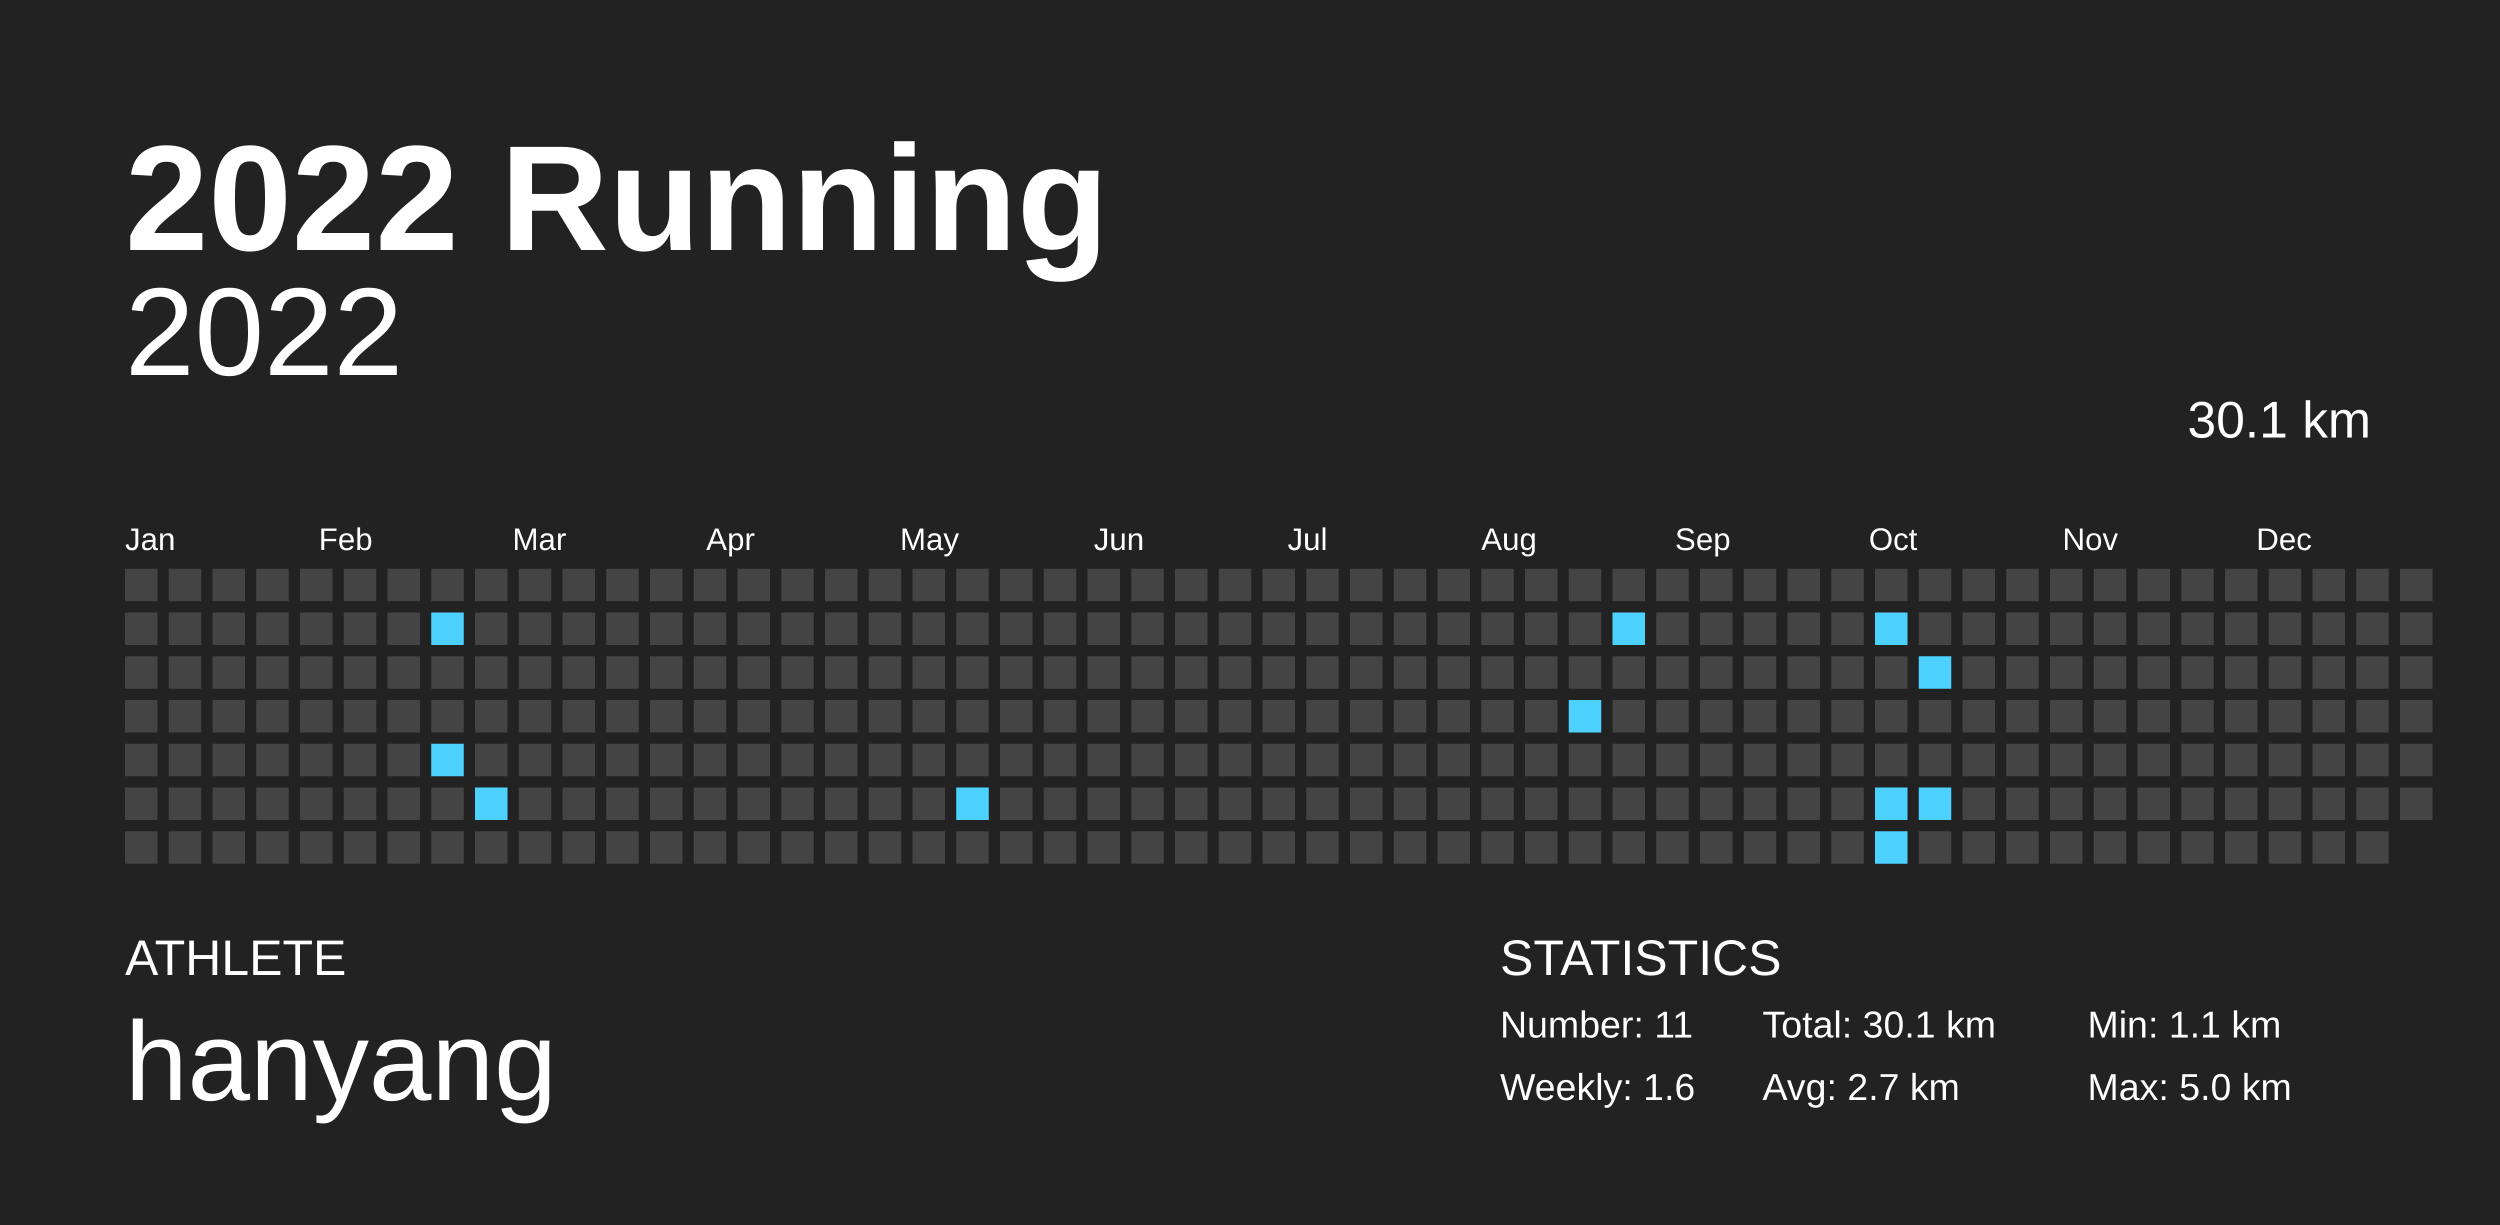
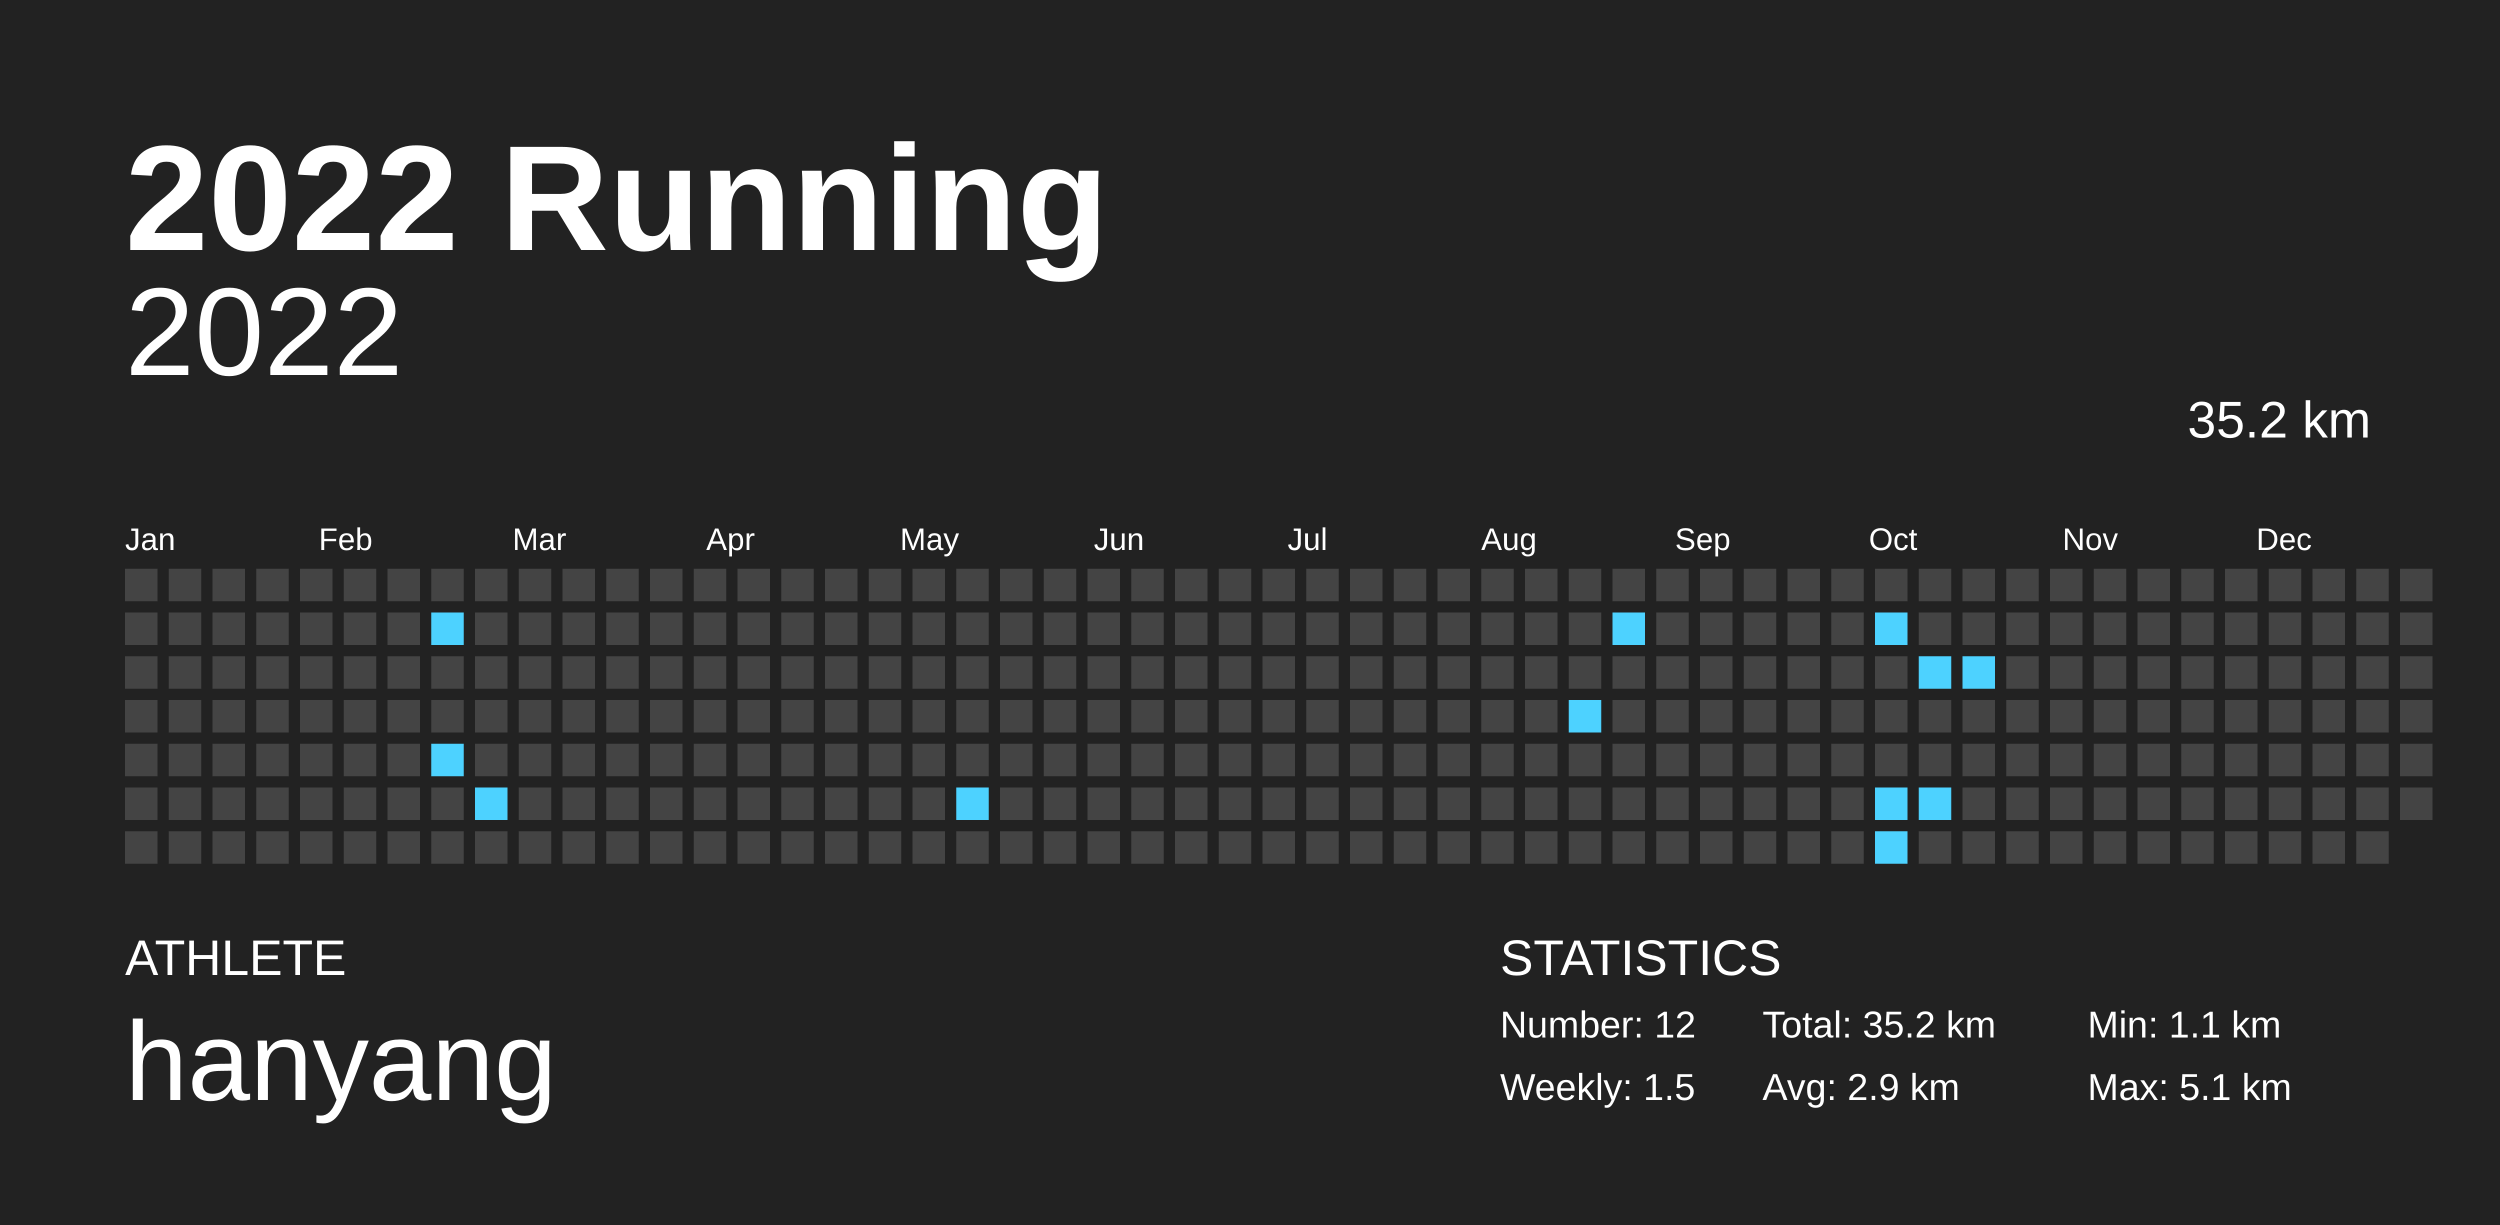
<svg xmlns="http://www.w3.org/2000/svg" baseProfile="full" height="98mm" version="1.1" viewBox="0,0,200,98" width="200mm">
  <defs />
  <rect fill="#222222" height="98" width="200" x="0" y="0" />
  <text fill="#FFFFFF" style="font-size:12px; font-family:Arial; font-weight:bold;" x="10" y="20">2022 Running</text>
  <text fill="#FFFFFF" style="font-size:4px; font-family:Arial" x="10" y="78">ATHLETE</text>
  <text fill="#FFFFFF" style="font-size:9px; font-family:Arial" x="10" y="88">hanyang</text>
  <text fill="#FFFFFF" style="font-size:4px; font-family:Arial" x="120" y="78">STATISTICS</text>
-   <text fill="#FFFFFF" style="font-size:3px; font-family:Arial" x="120" y="83">Number: 11</text>
-   <text fill="#FFFFFF" style="font-size:3px; font-family:Arial" x="120" y="88">Weekly: 1.6</text>
-   <text fill="#FFFFFF" style="font-size:3px; font-family:Arial" x="141" y="83">Total: 30.1 km</text>
-   <text fill="#FFFFFF" style="font-size:3px; font-family:Arial" x="141" y="88">Avg: 2.7 km</text>
+   <text fill="#FFFFFF" style="font-size:3px; font-family:Arial" x="120" y="83">Number: 12</text>
+   <text fill="#FFFFFF" style="font-size:3px; font-family:Arial" x="120" y="88">Weekly: 1.5</text>
+   <text fill="#FFFFFF" style="font-size:3px; font-family:Arial" x="141" y="83">Total: 35.2 km</text>
+   <text fill="#FFFFFF" style="font-size:3px; font-family:Arial" x="141" y="88">Avg: 2.9 km</text>
  <text fill="#FFFFFF" style="font-size:3px; font-family:Arial" x="167" y="83">Min: 1.1 km</text>
-   <text fill="#FFFFFF" style="font-size:3px; font-family:Arial" x="167" y="88">Max: 5.0 km</text>
+   <text fill="#FFFFFF" style="font-size:3px; font-family:Arial" x="167" y="88">Max: 5.1 km</text>
  <text alignment-baseline="hanging" fill="#FFFFFF" style="font-size:10.0px; font-family:Arial;" x="10" y="30">2022</text>
-   <text alignment-baseline="hanging" fill="#FFFFFF" style="font-size:4.125px; font-family:Arial;" x="175" y="35">30.1 km</text>
+   <text alignment-baseline="hanging" fill="#FFFFFF" style="font-size:4.125px; font-family:Arial;" x="175" y="35">35.2 km</text>
  <text fill="#FFFFFF" style="font-size:2.5px; font-family:Arial" x="10.0" y="44">Jan</text>
  <text fill="#FFFFFF" style="font-size:2.5px; font-family:Arial" x="25.5" y="44">Feb</text>
  <text fill="#FFFFFF" style="font-size:2.5px; font-family:Arial" x="41.0" y="44">Mar</text>
  <text fill="#FFFFFF" style="font-size:2.5px; font-family:Arial" x="56.5" y="44">Apr</text>
  <text fill="#FFFFFF" style="font-size:2.5px; font-family:Arial" x="72.0" y="44">May</text>
  <text fill="#FFFFFF" style="font-size:2.5px; font-family:Arial" x="87.5" y="44">Jun</text>
  <text fill="#FFFFFF" style="font-size:2.5px; font-family:Arial" x="103.0" y="44">Jul</text>
  <text fill="#FFFFFF" style="font-size:2.5px; font-family:Arial" x="118.5" y="44">Aug</text>
  <text fill="#FFFFFF" style="font-size:2.5px; font-family:Arial" x="134.0" y="44">Sep</text>
  <text fill="#FFFFFF" style="font-size:2.5px; font-family:Arial" x="149.5" y="44">Oct</text>
  <text fill="#FFFFFF" style="font-size:2.5px; font-family:Arial" x="165.0" y="44">Nov</text>
  <text fill="#FFFFFF" style="font-size:2.5px; font-family:Arial" x="180.5" y="44">Dec</text>
  <rect fill="#444444" height="2.6" width="2.6" x="10.0" y="45.5" />
  <rect fill="#444444" height="2.6" width="2.6" x="10.0" y="49.0" />
  <rect fill="#444444" height="2.6" width="2.6" x="10.0" y="52.5" />
  <rect fill="#444444" height="2.6" width="2.6" x="10.0" y="56.0" />
  <rect fill="#444444" height="2.6" width="2.6" x="10.0" y="59.5" />
  <rect fill="#444444" height="2.6" width="2.6" x="10.0" y="63.0" />
  <rect fill="#444444" height="2.6" width="2.6" x="10.0" y="66.5" />
  <rect fill="#444444" height="2.6" width="2.6" x="13.5" y="45.5" />
  <rect fill="#444444" height="2.6" width="2.6" x="13.5" y="49.0" />
  <rect fill="#444444" height="2.6" width="2.6" x="13.5" y="52.5" />
  <rect fill="#444444" height="2.6" width="2.6" x="13.5" y="56.0" />
  <rect fill="#444444" height="2.6" width="2.6" x="13.5" y="59.5" />
  <rect fill="#444444" height="2.6" width="2.6" x="13.5" y="63.0" />
  <rect fill="#444444" height="2.6" width="2.6" x="13.5" y="66.5" />
  <rect fill="#444444" height="2.6" width="2.6" x="17.0" y="45.5" />
  <rect fill="#444444" height="2.6" width="2.6" x="17.0" y="49.0" />
  <rect fill="#444444" height="2.6" width="2.6" x="17.0" y="52.5" />
  <rect fill="#444444" height="2.6" width="2.6" x="17.0" y="56.0" />
  <rect fill="#444444" height="2.6" width="2.6" x="17.0" y="59.5" />
  <rect fill="#444444" height="2.6" width="2.6" x="17.0" y="63.0" />
  <rect fill="#444444" height="2.6" width="2.6" x="17.0" y="66.5" />
  <rect fill="#444444" height="2.6" width="2.6" x="20.5" y="45.5" />
  <rect fill="#444444" height="2.6" width="2.6" x="20.5" y="49.0" />
  <rect fill="#444444" height="2.6" width="2.6" x="20.5" y="52.5" />
  <rect fill="#444444" height="2.6" width="2.6" x="20.5" y="56.0" />
  <rect fill="#444444" height="2.6" width="2.6" x="20.5" y="59.5" />
  <rect fill="#444444" height="2.6" width="2.6" x="20.5" y="63.0" />
  <rect fill="#444444" height="2.6" width="2.6" x="20.5" y="66.5" />
  <rect fill="#444444" height="2.6" width="2.6" x="24.0" y="45.5" />
  <rect fill="#444444" height="2.6" width="2.6" x="24.0" y="49.0" />
  <rect fill="#444444" height="2.6" width="2.6" x="24.0" y="52.5" />
  <rect fill="#444444" height="2.6" width="2.6" x="24.0" y="56.0" />
  <rect fill="#444444" height="2.6" width="2.6" x="24.0" y="59.5" />
  <rect fill="#444444" height="2.6" width="2.6" x="24.0" y="63.0" />
  <rect fill="#444444" height="2.6" width="2.6" x="24.0" y="66.5" />
  <rect fill="#444444" height="2.6" width="2.6" x="27.5" y="45.5" />
  <rect fill="#444444" height="2.6" width="2.6" x="27.5" y="49.0" />
  <rect fill="#444444" height="2.6" width="2.6" x="27.5" y="52.5" />
  <rect fill="#444444" height="2.6" width="2.6" x="27.5" y="56.0" />
  <rect fill="#444444" height="2.6" width="2.6" x="27.5" y="59.5" />
  <rect fill="#444444" height="2.6" width="2.6" x="27.5" y="63.0" />
  <rect fill="#444444" height="2.6" width="2.6" x="27.5" y="66.5" />
  <rect fill="#444444" height="2.6" width="2.6" x="31.0" y="45.5" />
  <rect fill="#444444" height="2.6" width="2.6" x="31.0" y="49.0" />
  <rect fill="#444444" height="2.6" width="2.6" x="31.0" y="52.5" />
  <rect fill="#444444" height="2.6" width="2.6" x="31.0" y="56.0" />
  <rect fill="#444444" height="2.6" width="2.6" x="31.0" y="59.5" />
  <rect fill="#444444" height="2.6" width="2.6" x="31.0" y="63.0" />
  <rect fill="#444444" height="2.6" width="2.6" x="31.0" y="66.5" />
  <rect fill="#444444" height="2.6" width="2.6" x="34.5" y="45.5" />
  <rect fill="#4dd2ff" height="2.6" width="2.6" x="34.5" y="49.0" />
  <rect fill="#444444" height="2.6" width="2.6" x="34.5" y="52.5" />
  <rect fill="#444444" height="2.6" width="2.6" x="34.5" y="56.0" />
  <rect fill="#4dd2ff" height="2.6" width="2.6" x="34.5" y="59.5" />
  <rect fill="#444444" height="2.6" width="2.6" x="34.5" y="63.0" />
  <rect fill="#444444" height="2.6" width="2.6" x="34.5" y="66.5" />
  <rect fill="#444444" height="2.6" width="2.6" x="38.0" y="45.5" />
  <rect fill="#444444" height="2.6" width="2.6" x="38.0" y="49.0" />
  <rect fill="#444444" height="2.6" width="2.6" x="38.0" y="52.5" />
  <rect fill="#444444" height="2.6" width="2.6" x="38.0" y="56.0" />
  <rect fill="#444444" height="2.6" width="2.6" x="38.0" y="59.5" />
  <rect fill="#4dd2ff" height="2.6" width="2.6" x="38.0" y="63.0" />
  <rect fill="#444444" height="2.6" width="2.6" x="38.0" y="66.5" />
  <rect fill="#444444" height="2.6" width="2.6" x="41.5" y="45.5" />
  <rect fill="#444444" height="2.6" width="2.6" x="41.5" y="49.0" />
  <rect fill="#444444" height="2.6" width="2.6" x="41.5" y="52.5" />
  <rect fill="#444444" height="2.6" width="2.6" x="41.5" y="56.0" />
  <rect fill="#444444" height="2.6" width="2.6" x="41.5" y="59.5" />
  <rect fill="#444444" height="2.6" width="2.6" x="41.5" y="63.0" />
  <rect fill="#444444" height="2.6" width="2.6" x="41.5" y="66.5" />
  <rect fill="#444444" height="2.6" width="2.6" x="45.0" y="45.5" />
  <rect fill="#444444" height="2.6" width="2.6" x="45.0" y="49.0" />
  <rect fill="#444444" height="2.6" width="2.6" x="45.0" y="52.5" />
  <rect fill="#444444" height="2.6" width="2.6" x="45.0" y="56.0" />
  <rect fill="#444444" height="2.6" width="2.6" x="45.0" y="59.5" />
  <rect fill="#444444" height="2.6" width="2.6" x="45.0" y="63.0" />
  <rect fill="#444444" height="2.6" width="2.6" x="45.0" y="66.5" />
  <rect fill="#444444" height="2.6" width="2.6" x="48.5" y="45.5" />
  <rect fill="#444444" height="2.6" width="2.6" x="48.5" y="49.0" />
  <rect fill="#444444" height="2.6" width="2.6" x="48.5" y="52.5" />
  <rect fill="#444444" height="2.6" width="2.6" x="48.5" y="56.0" />
  <rect fill="#444444" height="2.6" width="2.6" x="48.5" y="59.5" />
  <rect fill="#444444" height="2.6" width="2.6" x="48.5" y="63.0" />
  <rect fill="#444444" height="2.6" width="2.6" x="48.5" y="66.5" />
  <rect fill="#444444" height="2.6" width="2.6" x="52.0" y="45.5" />
  <rect fill="#444444" height="2.6" width="2.6" x="52.0" y="49.0" />
  <rect fill="#444444" height="2.6" width="2.6" x="52.0" y="52.5" />
  <rect fill="#444444" height="2.6" width="2.6" x="52.0" y="56.0" />
  <rect fill="#444444" height="2.6" width="2.6" x="52.0" y="59.5" />
  <rect fill="#444444" height="2.6" width="2.6" x="52.0" y="63.0" />
  <rect fill="#444444" height="2.6" width="2.6" x="52.0" y="66.5" />
  <rect fill="#444444" height="2.6" width="2.6" x="55.5" y="45.5" />
  <rect fill="#444444" height="2.6" width="2.6" x="55.5" y="49.0" />
  <rect fill="#444444" height="2.6" width="2.6" x="55.5" y="52.5" />
  <rect fill="#444444" height="2.6" width="2.6" x="55.5" y="56.0" />
  <rect fill="#444444" height="2.6" width="2.6" x="55.5" y="59.5" />
  <rect fill="#444444" height="2.6" width="2.6" x="55.5" y="63.0" />
  <rect fill="#444444" height="2.6" width="2.6" x="55.5" y="66.5" />
  <rect fill="#444444" height="2.6" width="2.6" x="59.0" y="45.5" />
  <rect fill="#444444" height="2.6" width="2.6" x="59.0" y="49.0" />
  <rect fill="#444444" height="2.6" width="2.6" x="59.0" y="52.5" />
  <rect fill="#444444" height="2.6" width="2.6" x="59.0" y="56.0" />
  <rect fill="#444444" height="2.6" width="2.6" x="59.0" y="59.5" />
  <rect fill="#444444" height="2.6" width="2.6" x="59.0" y="63.0" />
  <rect fill="#444444" height="2.6" width="2.6" x="59.0" y="66.5" />
  <rect fill="#444444" height="2.6" width="2.6" x="62.5" y="45.5" />
  <rect fill="#444444" height="2.6" width="2.6" x="62.5" y="49.0" />
  <rect fill="#444444" height="2.6" width="2.6" x="62.5" y="52.5" />
  <rect fill="#444444" height="2.6" width="2.6" x="62.5" y="56.0" />
  <rect fill="#444444" height="2.6" width="2.6" x="62.5" y="59.5" />
  <rect fill="#444444" height="2.6" width="2.6" x="62.5" y="63.0" />
  <rect fill="#444444" height="2.6" width="2.6" x="62.5" y="66.5" />
  <rect fill="#444444" height="2.6" width="2.6" x="66.0" y="45.5" />
  <rect fill="#444444" height="2.6" width="2.6" x="66.0" y="49.0" />
  <rect fill="#444444" height="2.6" width="2.6" x="66.0" y="52.5" />
  <rect fill="#444444" height="2.6" width="2.6" x="66.0" y="56.0" />
  <rect fill="#444444" height="2.6" width="2.6" x="66.0" y="59.5" />
  <rect fill="#444444" height="2.6" width="2.6" x="66.0" y="63.0" />
  <rect fill="#444444" height="2.6" width="2.6" x="66.0" y="66.5" />
  <rect fill="#444444" height="2.6" width="2.6" x="69.5" y="45.5" />
  <rect fill="#444444" height="2.6" width="2.6" x="69.5" y="49.0" />
  <rect fill="#444444" height="2.6" width="2.6" x="69.5" y="52.5" />
  <rect fill="#444444" height="2.6" width="2.6" x="69.5" y="56.0" />
  <rect fill="#444444" height="2.6" width="2.6" x="69.5" y="59.5" />
  <rect fill="#444444" height="2.6" width="2.6" x="69.5" y="63.0" />
  <rect fill="#444444" height="2.6" width="2.6" x="69.5" y="66.5" />
  <rect fill="#444444" height="2.6" width="2.6" x="73.0" y="45.5" />
  <rect fill="#444444" height="2.6" width="2.6" x="73.0" y="49.0" />
  <rect fill="#444444" height="2.6" width="2.6" x="73.0" y="52.5" />
  <rect fill="#444444" height="2.6" width="2.6" x="73.0" y="56.0" />
  <rect fill="#444444" height="2.6" width="2.6" x="73.0" y="59.5" />
  <rect fill="#444444" height="2.6" width="2.6" x="73.0" y="63.0" />
  <rect fill="#444444" height="2.6" width="2.6" x="73.0" y="66.5" />
  <rect fill="#444444" height="2.6" width="2.6" x="76.5" y="45.5" />
  <rect fill="#444444" height="2.6" width="2.6" x="76.5" y="49.0" />
  <rect fill="#444444" height="2.6" width="2.6" x="76.5" y="52.5" />
  <rect fill="#444444" height="2.6" width="2.6" x="76.5" y="56.0" />
  <rect fill="#444444" height="2.6" width="2.6" x="76.5" y="59.5" />
  <rect fill="#4dd2ff" height="2.6" width="2.6" x="76.5" y="63.0" />
  <rect fill="#444444" height="2.6" width="2.6" x="76.5" y="66.5" />
  <rect fill="#444444" height="2.6" width="2.6" x="80.0" y="45.5" />
  <rect fill="#444444" height="2.6" width="2.6" x="80.0" y="49.0" />
  <rect fill="#444444" height="2.6" width="2.6" x="80.0" y="52.5" />
  <rect fill="#444444" height="2.6" width="2.6" x="80.0" y="56.0" />
  <rect fill="#444444" height="2.6" width="2.6" x="80.0" y="59.5" />
  <rect fill="#444444" height="2.6" width="2.6" x="80.0" y="63.0" />
  <rect fill="#444444" height="2.6" width="2.6" x="80.0" y="66.5" />
  <rect fill="#444444" height="2.6" width="2.6" x="83.5" y="45.5" />
  <rect fill="#444444" height="2.6" width="2.6" x="83.5" y="49.0" />
  <rect fill="#444444" height="2.6" width="2.6" x="83.5" y="52.5" />
  <rect fill="#444444" height="2.6" width="2.6" x="83.5" y="56.0" />
  <rect fill="#444444" height="2.6" width="2.6" x="83.5" y="59.5" />
  <rect fill="#444444" height="2.6" width="2.6" x="83.5" y="63.0" />
  <rect fill="#444444" height="2.6" width="2.6" x="83.5" y="66.5" />
  <rect fill="#444444" height="2.6" width="2.6" x="87.0" y="45.5" />
  <rect fill="#444444" height="2.6" width="2.6" x="87.0" y="49.0" />
  <rect fill="#444444" height="2.6" width="2.6" x="87.0" y="52.5" />
  <rect fill="#444444" height="2.6" width="2.6" x="87.0" y="56.0" />
  <rect fill="#444444" height="2.6" width="2.6" x="87.0" y="59.5" />
  <rect fill="#444444" height="2.6" width="2.6" x="87.0" y="63.0" />
  <rect fill="#444444" height="2.6" width="2.6" x="87.0" y="66.5" />
  <rect fill="#444444" height="2.6" width="2.6" x="90.5" y="45.5" />
  <rect fill="#444444" height="2.6" width="2.6" x="90.5" y="49.0" />
  <rect fill="#444444" height="2.6" width="2.6" x="90.5" y="52.5" />
  <rect fill="#444444" height="2.6" width="2.6" x="90.5" y="56.0" />
  <rect fill="#444444" height="2.6" width="2.6" x="90.5" y="59.5" />
  <rect fill="#444444" height="2.6" width="2.6" x="90.5" y="63.0" />
  <rect fill="#444444" height="2.6" width="2.6" x="90.5" y="66.5" />
  <rect fill="#444444" height="2.6" width="2.6" x="94.0" y="45.5" />
  <rect fill="#444444" height="2.6" width="2.6" x="94.0" y="49.0" />
  <rect fill="#444444" height="2.6" width="2.6" x="94.0" y="52.5" />
  <rect fill="#444444" height="2.6" width="2.6" x="94.0" y="56.0" />
  <rect fill="#444444" height="2.6" width="2.6" x="94.0" y="59.5" />
  <rect fill="#444444" height="2.6" width="2.6" x="94.0" y="63.0" />
  <rect fill="#444444" height="2.6" width="2.6" x="94.0" y="66.5" />
  <rect fill="#444444" height="2.6" width="2.6" x="97.5" y="45.5" />
  <rect fill="#444444" height="2.6" width="2.6" x="97.5" y="49.0" />
  <rect fill="#444444" height="2.6" width="2.6" x="97.5" y="52.5" />
  <rect fill="#444444" height="2.6" width="2.6" x="97.5" y="56.0" />
  <rect fill="#444444" height="2.6" width="2.6" x="97.5" y="59.5" />
  <rect fill="#444444" height="2.6" width="2.6" x="97.5" y="63.0" />
  <rect fill="#444444" height="2.6" width="2.6" x="97.5" y="66.5" />
  <rect fill="#444444" height="2.6" width="2.6" x="101.0" y="45.5" />
  <rect fill="#444444" height="2.6" width="2.6" x="101.0" y="49.0" />
  <rect fill="#444444" height="2.6" width="2.6" x="101.0" y="52.5" />
  <rect fill="#444444" height="2.6" width="2.6" x="101.0" y="56.0" />
  <rect fill="#444444" height="2.6" width="2.6" x="101.0" y="59.5" />
  <rect fill="#444444" height="2.6" width="2.6" x="101.0" y="63.0" />
  <rect fill="#444444" height="2.6" width="2.6" x="101.0" y="66.5" />
  <rect fill="#444444" height="2.6" width="2.6" x="104.5" y="45.5" />
  <rect fill="#444444" height="2.6" width="2.6" x="104.5" y="49.0" />
  <rect fill="#444444" height="2.6" width="2.6" x="104.5" y="52.5" />
  <rect fill="#444444" height="2.6" width="2.6" x="104.5" y="56.0" />
  <rect fill="#444444" height="2.6" width="2.6" x="104.5" y="59.5" />
  <rect fill="#444444" height="2.6" width="2.6" x="104.5" y="63.0" />
  <rect fill="#444444" height="2.6" width="2.6" x="104.5" y="66.5" />
  <rect fill="#444444" height="2.6" width="2.6" x="108.0" y="45.5" />
  <rect fill="#444444" height="2.6" width="2.6" x="108.0" y="49.0" />
  <rect fill="#444444" height="2.6" width="2.6" x="108.0" y="52.5" />
  <rect fill="#444444" height="2.6" width="2.6" x="108.0" y="56.0" />
  <rect fill="#444444" height="2.6" width="2.6" x="108.0" y="59.5" />
  <rect fill="#444444" height="2.6" width="2.6" x="108.0" y="63.0" />
  <rect fill="#444444" height="2.6" width="2.6" x="108.0" y="66.5" />
  <rect fill="#444444" height="2.6" width="2.6" x="111.5" y="45.5" />
  <rect fill="#444444" height="2.6" width="2.6" x="111.5" y="49.0" />
  <rect fill="#444444" height="2.6" width="2.6" x="111.5" y="52.5" />
  <rect fill="#444444" height="2.6" width="2.6" x="111.5" y="56.0" />
  <rect fill="#444444" height="2.6" width="2.6" x="111.5" y="59.5" />
  <rect fill="#444444" height="2.6" width="2.6" x="111.5" y="63.0" />
  <rect fill="#444444" height="2.6" width="2.6" x="111.5" y="66.5" />
  <rect fill="#444444" height="2.6" width="2.6" x="115.0" y="45.5" />
  <rect fill="#444444" height="2.6" width="2.6" x="115.0" y="49.0" />
  <rect fill="#444444" height="2.6" width="2.6" x="115.0" y="52.5" />
  <rect fill="#444444" height="2.6" width="2.6" x="115.0" y="56.0" />
  <rect fill="#444444" height="2.6" width="2.6" x="115.0" y="59.5" />
  <rect fill="#444444" height="2.6" width="2.6" x="115.0" y="63.0" />
  <rect fill="#444444" height="2.6" width="2.6" x="115.0" y="66.5" />
  <rect fill="#444444" height="2.6" width="2.6" x="118.5" y="45.5" />
  <rect fill="#444444" height="2.6" width="2.6" x="118.5" y="49.0" />
  <rect fill="#444444" height="2.6" width="2.6" x="118.5" y="52.5" />
  <rect fill="#444444" height="2.6" width="2.6" x="118.5" y="56.0" />
  <rect fill="#444444" height="2.6" width="2.6" x="118.5" y="59.5" />
  <rect fill="#444444" height="2.6" width="2.6" x="118.5" y="63.0" />
  <rect fill="#444444" height="2.6" width="2.6" x="118.5" y="66.5" />
  <rect fill="#444444" height="2.6" width="2.6" x="122.0" y="45.5" />
  <rect fill="#444444" height="2.6" width="2.6" x="122.0" y="49.0" />
  <rect fill="#444444" height="2.6" width="2.6" x="122.0" y="52.5" />
  <rect fill="#444444" height="2.6" width="2.6" x="122.0" y="56.0" />
  <rect fill="#444444" height="2.6" width="2.6" x="122.0" y="59.5" />
  <rect fill="#444444" height="2.6" width="2.6" x="122.0" y="63.0" />
  <rect fill="#444444" height="2.6" width="2.6" x="122.0" y="66.5" />
  <rect fill="#444444" height="2.6" width="2.6" x="125.5" y="45.5" />
  <rect fill="#444444" height="2.6" width="2.6" x="125.5" y="49.0" />
  <rect fill="#444444" height="2.6" width="2.6" x="125.5" y="52.5" />
  <rect fill="#4dd2ff" height="2.6" width="2.6" x="125.5" y="56.0" />
  <rect fill="#444444" height="2.6" width="2.6" x="125.5" y="59.5" />
  <rect fill="#444444" height="2.6" width="2.6" x="125.5" y="63.0" />
  <rect fill="#444444" height="2.6" width="2.6" x="125.5" y="66.5" />
  <rect fill="#444444" height="2.6" width="2.6" x="129.0" y="45.5" />
  <rect fill="#4dd2ff" height="2.6" width="2.6" x="129.0" y="49.0" />
  <rect fill="#444444" height="2.6" width="2.6" x="129.0" y="52.5" />
  <rect fill="#444444" height="2.6" width="2.6" x="129.0" y="56.0" />
  <rect fill="#444444" height="2.6" width="2.6" x="129.0" y="59.5" />
  <rect fill="#444444" height="2.6" width="2.6" x="129.0" y="63.0" />
  <rect fill="#444444" height="2.6" width="2.6" x="129.0" y="66.5" />
  <rect fill="#444444" height="2.6" width="2.6" x="132.5" y="45.5" />
  <rect fill="#444444" height="2.6" width="2.6" x="132.5" y="49.0" />
  <rect fill="#444444" height="2.6" width="2.6" x="132.5" y="52.5" />
  <rect fill="#444444" height="2.6" width="2.6" x="132.5" y="56.0" />
  <rect fill="#444444" height="2.6" width="2.6" x="132.5" y="59.5" />
  <rect fill="#444444" height="2.6" width="2.6" x="132.5" y="63.0" />
  <rect fill="#444444" height="2.6" width="2.6" x="132.5" y="66.5" />
  <rect fill="#444444" height="2.6" width="2.6" x="136.0" y="45.5" />
  <rect fill="#444444" height="2.6" width="2.6" x="136.0" y="49.0" />
  <rect fill="#444444" height="2.6" width="2.6" x="136.0" y="52.5" />
  <rect fill="#444444" height="2.6" width="2.6" x="136.0" y="56.0" />
  <rect fill="#444444" height="2.6" width="2.6" x="136.0" y="59.5" />
  <rect fill="#444444" height="2.6" width="2.6" x="136.0" y="63.0" />
  <rect fill="#444444" height="2.6" width="2.6" x="136.0" y="66.5" />
  <rect fill="#444444" height="2.6" width="2.6" x="139.5" y="45.5" />
  <rect fill="#444444" height="2.6" width="2.6" x="139.5" y="49.0" />
  <rect fill="#444444" height="2.6" width="2.6" x="139.5" y="52.5" />
  <rect fill="#444444" height="2.6" width="2.6" x="139.5" y="56.0" />
  <rect fill="#444444" height="2.6" width="2.6" x="139.5" y="59.5" />
  <rect fill="#444444" height="2.6" width="2.6" x="139.5" y="63.0" />
  <rect fill="#444444" height="2.6" width="2.6" x="139.5" y="66.5" />
  <rect fill="#444444" height="2.6" width="2.6" x="143.0" y="45.5" />
  <rect fill="#444444" height="2.6" width="2.6" x="143.0" y="49.0" />
  <rect fill="#444444" height="2.6" width="2.6" x="143.0" y="52.5" />
  <rect fill="#444444" height="2.6" width="2.6" x="143.0" y="56.0" />
  <rect fill="#444444" height="2.6" width="2.6" x="143.0" y="59.5" />
  <rect fill="#444444" height="2.6" width="2.6" x="143.0" y="63.0" />
  <rect fill="#444444" height="2.6" width="2.6" x="143.0" y="66.5" />
  <rect fill="#444444" height="2.6" width="2.6" x="146.5" y="45.5" />
  <rect fill="#444444" height="2.6" width="2.6" x="146.5" y="49.0" />
  <rect fill="#444444" height="2.6" width="2.6" x="146.5" y="52.5" />
  <rect fill="#444444" height="2.6" width="2.6" x="146.5" y="56.0" />
  <rect fill="#444444" height="2.6" width="2.6" x="146.5" y="59.5" />
  <rect fill="#444444" height="2.6" width="2.6" x="146.5" y="63.0" />
  <rect fill="#444444" height="2.6" width="2.6" x="146.5" y="66.5" />
  <rect fill="#444444" height="2.6" width="2.6" x="150.0" y="45.5" />
  <rect fill="#4dd2ff" height="2.6" width="2.6" x="150.0" y="49.0" />
  <rect fill="#444444" height="2.6" width="2.6" x="150.0" y="52.5" />
  <rect fill="#444444" height="2.6" width="2.6" x="150.0" y="56.0" />
  <rect fill="#444444" height="2.6" width="2.6" x="150.0" y="59.5" />
  <rect fill="#4dd2ff" height="2.6" width="2.6" x="150.0" y="63.0" />
  <rect fill="#4dd2ff" height="2.6" width="2.6" x="150.0" y="66.5" />
  <rect fill="#444444" height="2.6" width="2.6" x="153.5" y="45.5" />
  <rect fill="#444444" height="2.6" width="2.6" x="153.5" y="49.0" />
  <rect fill="#4dd2ff" height="2.6" width="2.6" x="153.5" y="52.5" />
  <rect fill="#444444" height="2.6" width="2.6" x="153.5" y="56.0" />
  <rect fill="#444444" height="2.6" width="2.6" x="153.5" y="59.5" />
  <rect fill="#4dd2ff" height="2.6" width="2.6" x="153.5" y="63.0" />
  <rect fill="#444444" height="2.6" width="2.6" x="153.5" y="66.5" />
  <rect fill="#444444" height="2.6" width="2.6" x="157.0" y="45.5" />
  <rect fill="#444444" height="2.6" width="2.6" x="157.0" y="49.0" />
-   <rect fill="#444444" height="2.6" width="2.6" x="157.0" y="52.5" />
+   <rect fill="#4dd2ff" height="2.6" width="2.6" x="157.0" y="52.5" />
  <rect fill="#444444" height="2.6" width="2.6" x="157.0" y="56.0" />
  <rect fill="#444444" height="2.6" width="2.6" x="157.0" y="59.5" />
  <rect fill="#444444" height="2.6" width="2.6" x="157.0" y="63.0" />
  <rect fill="#444444" height="2.6" width="2.6" x="157.0" y="66.5" />
  <rect fill="#444444" height="2.6" width="2.6" x="160.5" y="45.5" />
  <rect fill="#444444" height="2.6" width="2.6" x="160.5" y="49.0" />
  <rect fill="#444444" height="2.6" width="2.6" x="160.5" y="52.5" />
  <rect fill="#444444" height="2.6" width="2.6" x="160.5" y="56.0" />
  <rect fill="#444444" height="2.6" width="2.6" x="160.5" y="59.5" />
  <rect fill="#444444" height="2.6" width="2.6" x="160.5" y="63.0" />
  <rect fill="#444444" height="2.6" width="2.6" x="160.5" y="66.5" />
  <rect fill="#444444" height="2.6" width="2.6" x="164.0" y="45.5" />
  <rect fill="#444444" height="2.6" width="2.6" x="164.0" y="49.0" />
  <rect fill="#444444" height="2.6" width="2.6" x="164.0" y="52.5" />
  <rect fill="#444444" height="2.6" width="2.6" x="164.0" y="56.0" />
  <rect fill="#444444" height="2.6" width="2.6" x="164.0" y="59.5" />
  <rect fill="#444444" height="2.6" width="2.6" x="164.0" y="63.0" />
  <rect fill="#444444" height="2.6" width="2.6" x="164.0" y="66.5" />
  <rect fill="#444444" height="2.6" width="2.6" x="167.5" y="45.5" />
  <rect fill="#444444" height="2.6" width="2.6" x="167.5" y="49.0" />
  <rect fill="#444444" height="2.6" width="2.6" x="167.5" y="52.5" />
  <rect fill="#444444" height="2.6" width="2.6" x="167.5" y="56.0" />
  <rect fill="#444444" height="2.6" width="2.6" x="167.5" y="59.5" />
  <rect fill="#444444" height="2.6" width="2.6" x="167.5" y="63.0" />
  <rect fill="#444444" height="2.6" width="2.6" x="167.5" y="66.5" />
  <rect fill="#444444" height="2.6" width="2.6" x="171.0" y="45.5" />
  <rect fill="#444444" height="2.6" width="2.6" x="171.0" y="49.0" />
  <rect fill="#444444" height="2.6" width="2.6" x="171.0" y="52.5" />
  <rect fill="#444444" height="2.6" width="2.6" x="171.0" y="56.0" />
  <rect fill="#444444" height="2.6" width="2.6" x="171.0" y="59.5" />
  <rect fill="#444444" height="2.6" width="2.6" x="171.0" y="63.0" />
  <rect fill="#444444" height="2.6" width="2.6" x="171.0" y="66.5" />
  <rect fill="#444444" height="2.6" width="2.6" x="174.5" y="45.5" />
  <rect fill="#444444" height="2.6" width="2.6" x="174.5" y="49.0" />
  <rect fill="#444444" height="2.6" width="2.6" x="174.5" y="52.5" />
  <rect fill="#444444" height="2.6" width="2.6" x="174.5" y="56.0" />
  <rect fill="#444444" height="2.6" width="2.6" x="174.5" y="59.5" />
  <rect fill="#444444" height="2.6" width="2.6" x="174.5" y="63.0" />
  <rect fill="#444444" height="2.6" width="2.6" x="174.5" y="66.5" />
  <rect fill="#444444" height="2.6" width="2.6" x="178.0" y="45.5" />
  <rect fill="#444444" height="2.6" width="2.6" x="178.0" y="49.0" />
  <rect fill="#444444" height="2.6" width="2.6" x="178.0" y="52.5" />
  <rect fill="#444444" height="2.6" width="2.6" x="178.0" y="56.0" />
  <rect fill="#444444" height="2.6" width="2.6" x="178.0" y="59.5" />
  <rect fill="#444444" height="2.6" width="2.6" x="178.0" y="63.0" />
  <rect fill="#444444" height="2.6" width="2.6" x="178.0" y="66.5" />
  <rect fill="#444444" height="2.6" width="2.6" x="181.5" y="45.5" />
  <rect fill="#444444" height="2.6" width="2.6" x="181.5" y="49.0" />
  <rect fill="#444444" height="2.6" width="2.6" x="181.5" y="52.5" />
  <rect fill="#444444" height="2.6" width="2.6" x="181.5" y="56.0" />
  <rect fill="#444444" height="2.6" width="2.6" x="181.5" y="59.5" />
  <rect fill="#444444" height="2.6" width="2.6" x="181.5" y="63.0" />
  <rect fill="#444444" height="2.6" width="2.6" x="181.5" y="66.5" />
  <rect fill="#444444" height="2.6" width="2.6" x="185.0" y="45.5" />
  <rect fill="#444444" height="2.6" width="2.6" x="185.0" y="49.0" />
  <rect fill="#444444" height="2.6" width="2.6" x="185.0" y="52.5" />
  <rect fill="#444444" height="2.6" width="2.6" x="185.0" y="56.0" />
  <rect fill="#444444" height="2.6" width="2.6" x="185.0" y="59.5" />
  <rect fill="#444444" height="2.6" width="2.6" x="185.0" y="63.0" />
  <rect fill="#444444" height="2.6" width="2.6" x="185.0" y="66.5" />
  <rect fill="#444444" height="2.6" width="2.6" x="188.5" y="45.5" />
  <rect fill="#444444" height="2.6" width="2.6" x="188.5" y="49.0" />
  <rect fill="#444444" height="2.6" width="2.6" x="188.5" y="52.5" />
  <rect fill="#444444" height="2.6" width="2.6" x="188.5" y="56.0" />
  <rect fill="#444444" height="2.6" width="2.6" x="188.5" y="59.5" />
  <rect fill="#444444" height="2.6" width="2.6" x="188.5" y="63.0" />
  <rect fill="#444444" height="2.6" width="2.6" x="188.5" y="66.5" />
  <rect fill="#444444" height="2.6" width="2.6" x="192.0" y="45.5" />
  <rect fill="#444444" height="2.6" width="2.6" x="192.0" y="49.0" />
  <rect fill="#444444" height="2.6" width="2.6" x="192.0" y="52.5" />
  <rect fill="#444444" height="2.6" width="2.6" x="192.0" y="56.0" />
  <rect fill="#444444" height="2.6" width="2.6" x="192.0" y="59.5" />
  <rect fill="#444444" height="2.6" width="2.6" x="192.0" y="63.0" />
</svg>
